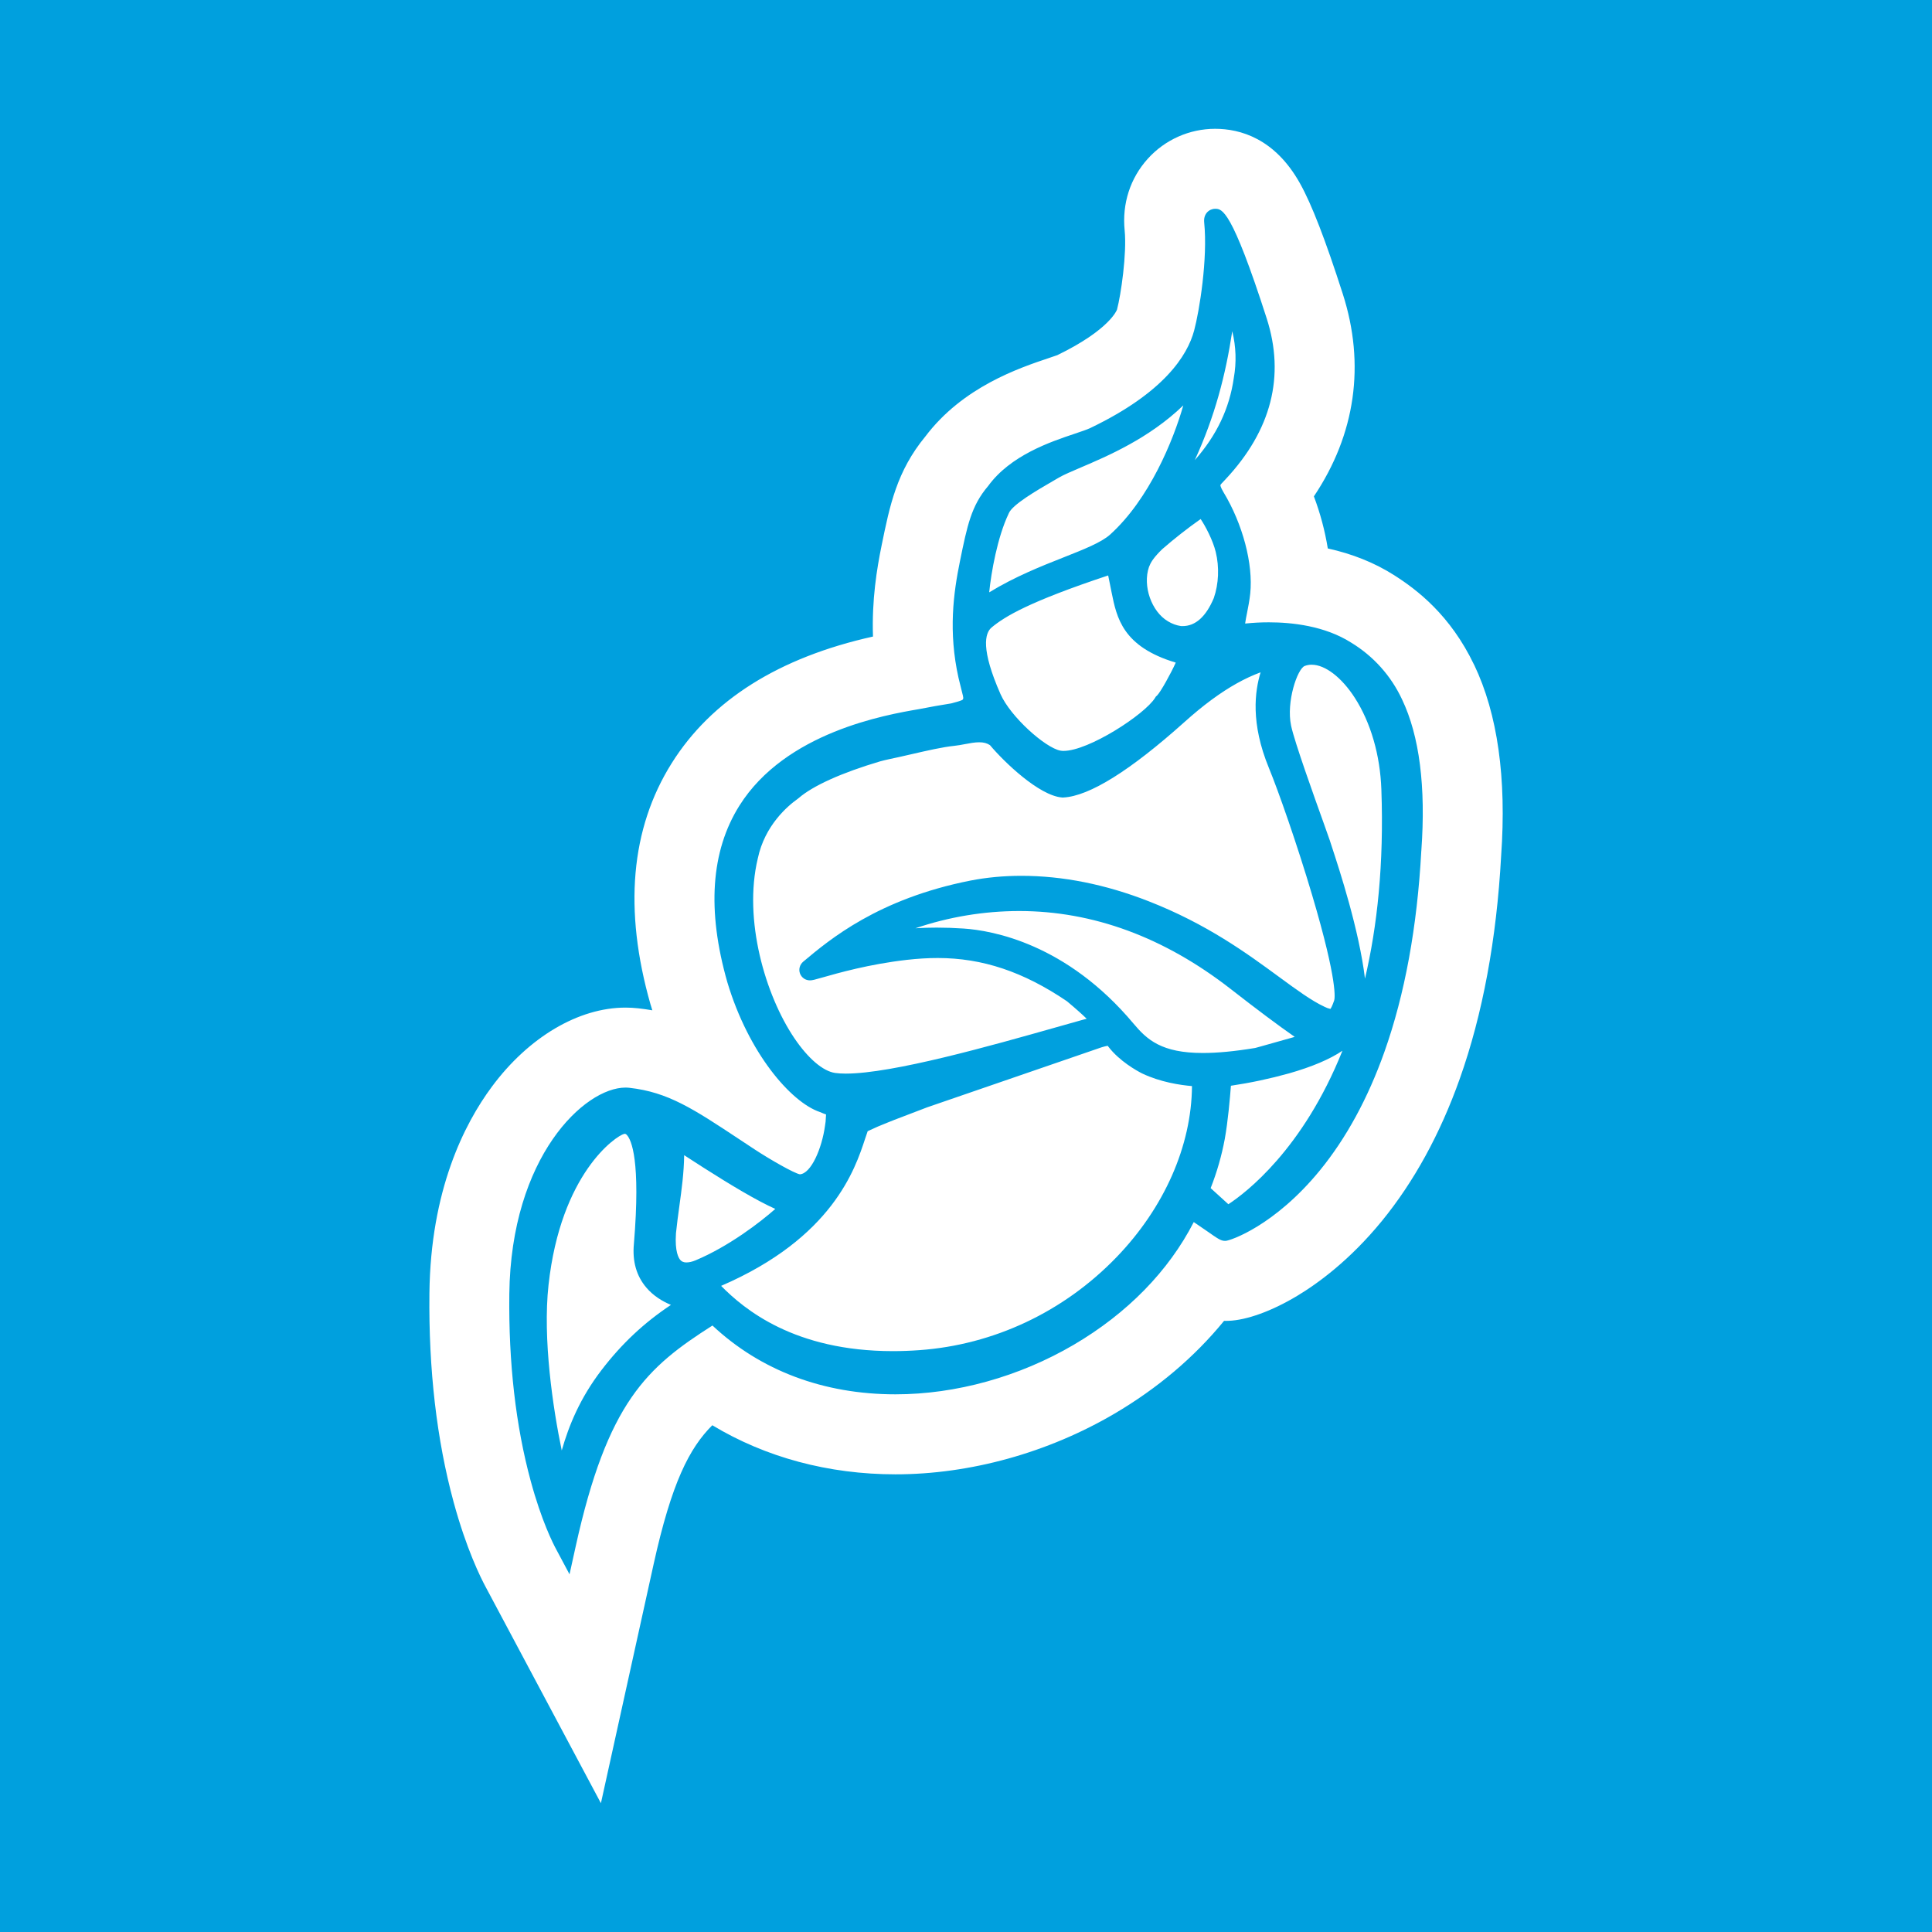
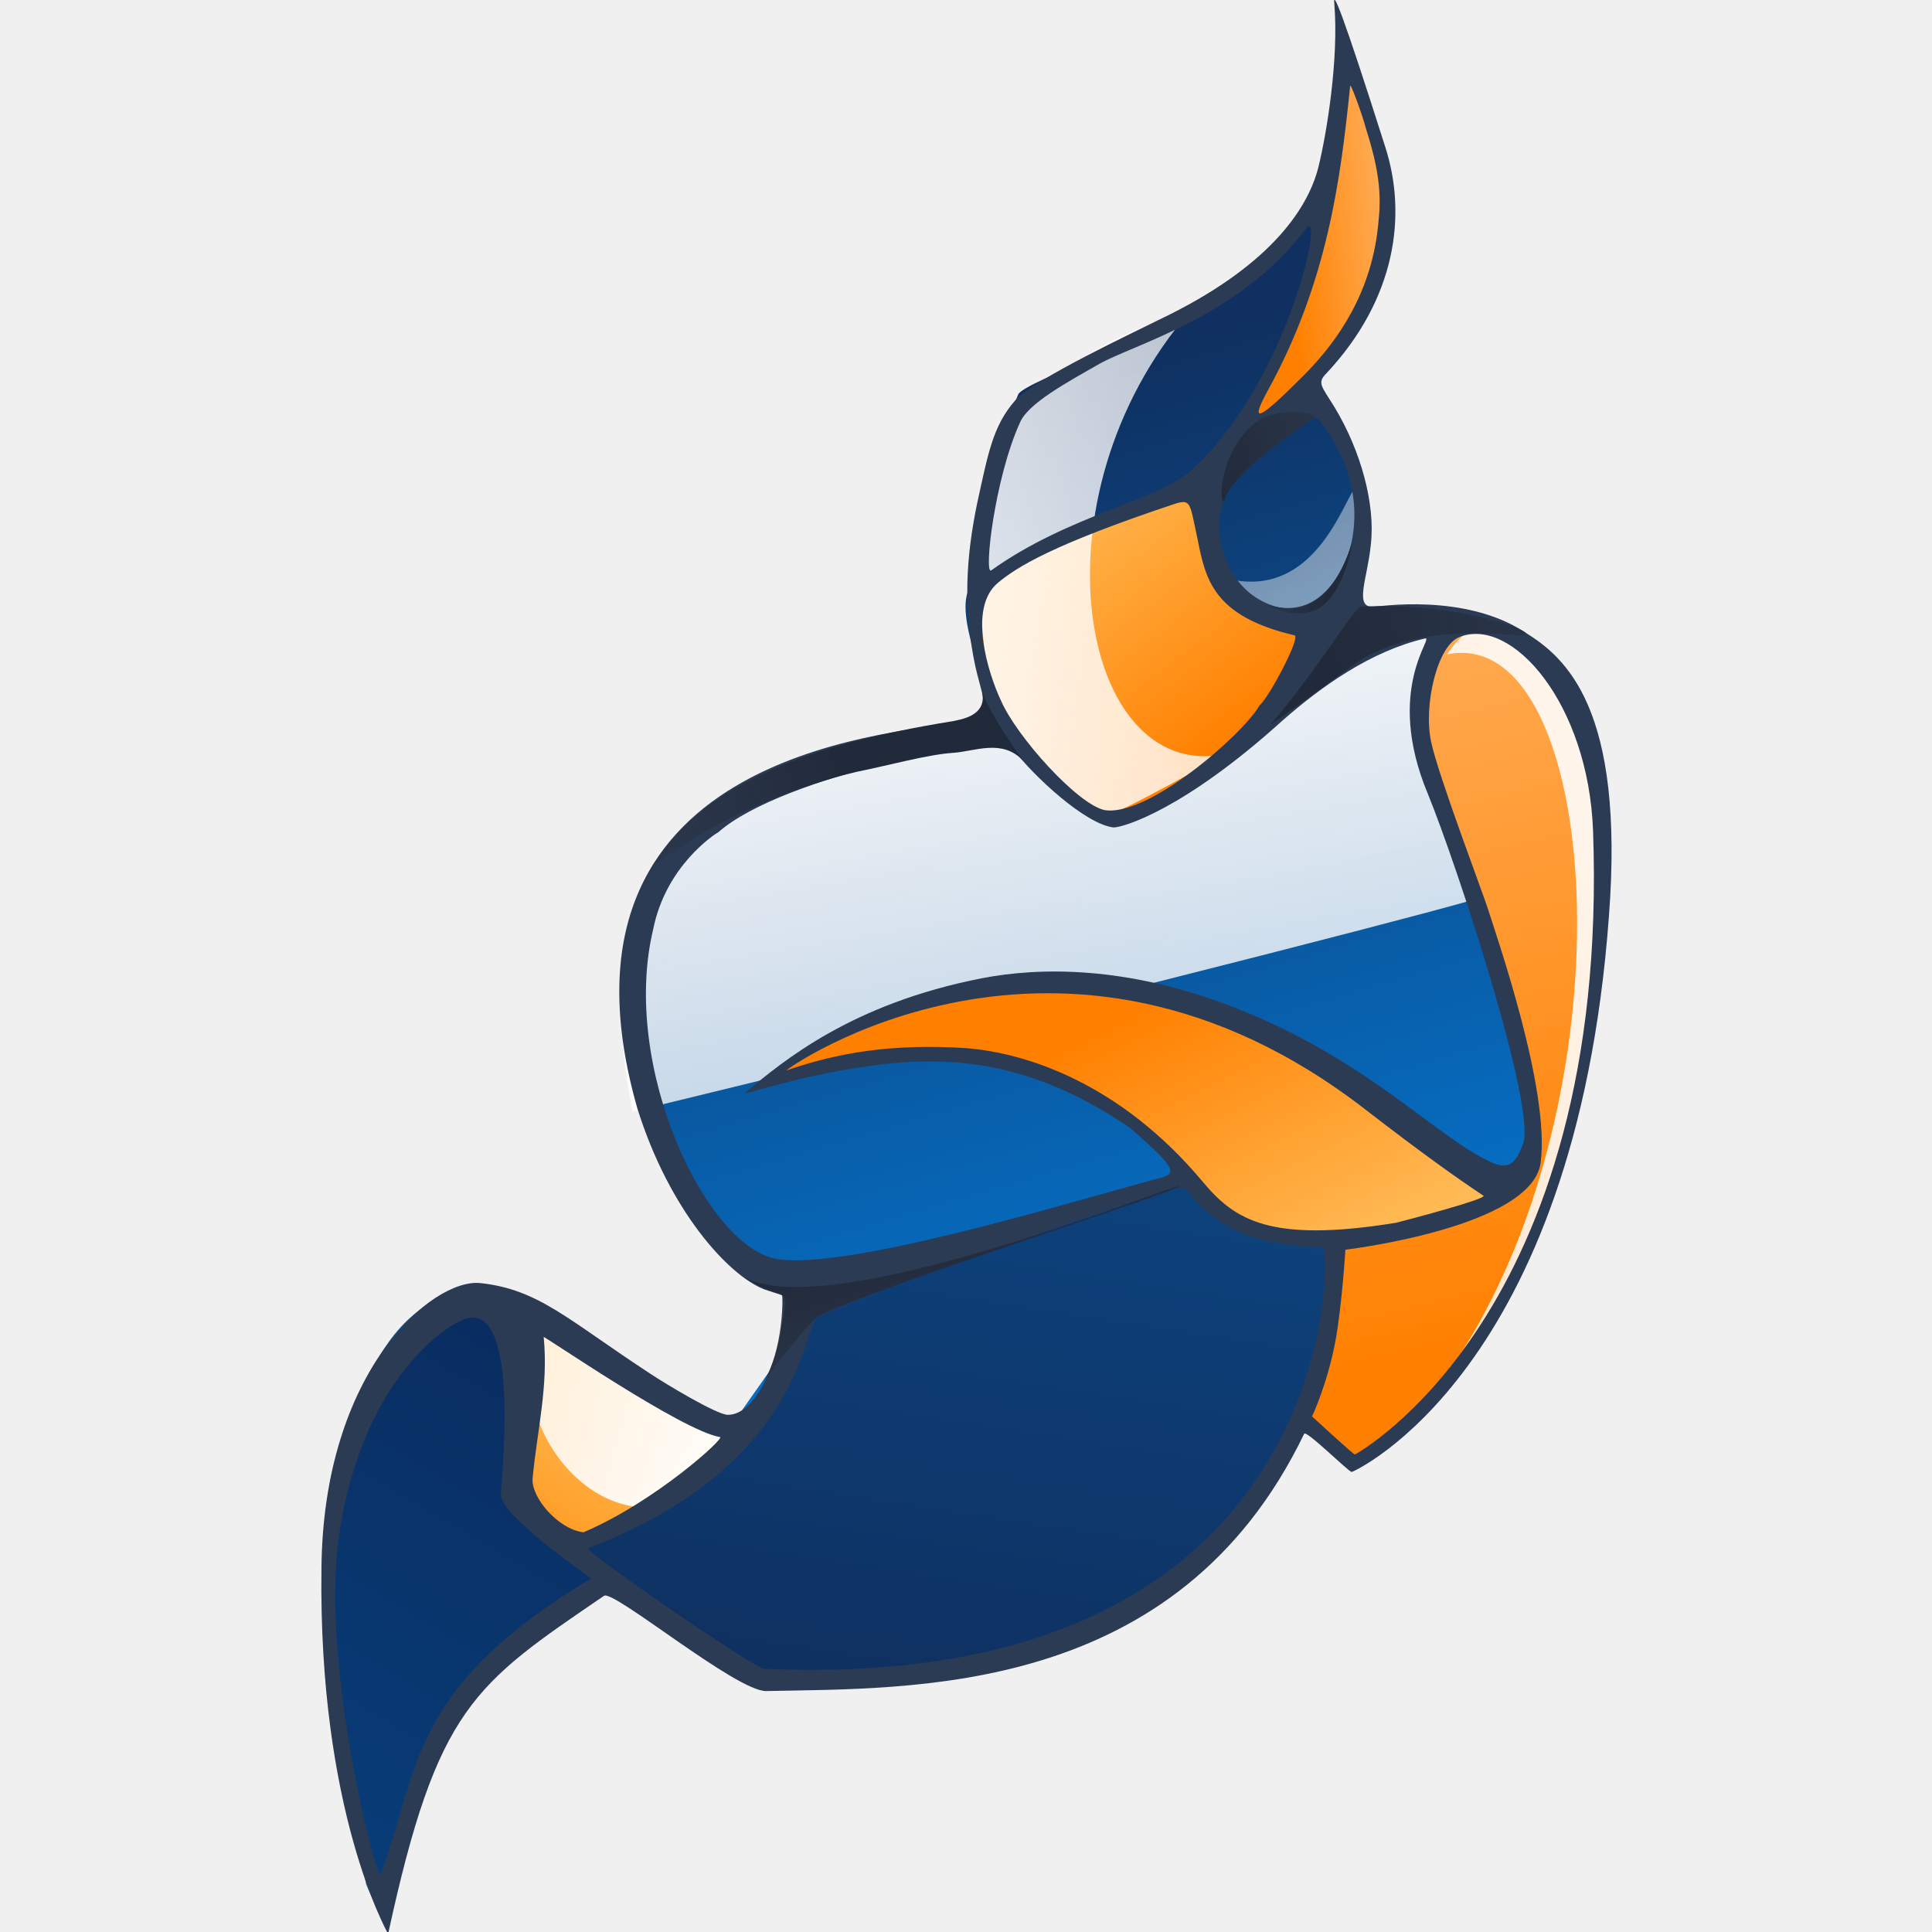
- <svg xmlns="http://www.w3.org/2000/svg" viewBox="0 0 90 90" fill-rule="evenodd">
-   <path fill="#00a0de" d="M0 0h90v90H0z" />
-   <path d="M29.104 52.818c.021 0 .048 0 .098.054.206.224.651 1.169.327 5.078-.076.805.118 1.487.577 2.028.331.391.754.644 1.149.809-1.269.845-2.292 1.809-3.23 3.031-1.007 1.314-1.527 2.591-1.857 3.75-.41-1.963-.891-5.191-.616-7.705.569-5.208 3.146-6.953 3.529-7.044l.023-.001zM51.6 48.716l.035.046c.522.68 1.341 1.126 1.534 1.225l.041.021c.852.405 1.773.54 2.317.586-.02 2.78-1.287 5.663-3.519 7.975-2.455 2.543-5.717 4.08-9.187 4.327a17.09 17.09 0 0 1-1.225.045c-4.597 0-6.931-1.953-8.004-3.04 5.194-2.242 6.247-5.45 6.707-6.851l.121-.355a13.91 13.91 0 0 1 .963-.416l.271-.108 1.539-.588 4.966-1.709 3.138-1.08h0l.052-.016a2.22 2.22 0 0 1 .252-.061zm-19.728 5.097l.302.196.612.394c1.229.783 2.465 1.527 3.33 1.913-.704.623-2.169 1.747-3.711 2.394-.155.065-.302.099-.426.099-.16 0-.234-.057-.28-.107-.083-.088-.269-.389-.21-1.253.043-.429.103-.857.159-1.27.105-.765.213-1.549.223-2.367zm30.664-4.867c-1.838 4.596-4.502 6.621-5.314 7.152l-.825-.751a12.48 12.48 0 0 0 .657-2.286c.15-.825.243-1.909.287-2.483a22.34 22.34 0 0 0 2.707-.576c1.072-.307 1.899-.657 2.488-1.055zm-3.812-17.627c-.266.87-.477 2.357.386 4.455.446 1.084 1.303 3.527 2.013 5.918 1.222 4.12 1.052 4.844 1.028 4.913-.088.259-.148.358-.175.394a1.07 1.07 0 0 1-.273-.098c-.607-.282-1.304-.794-2.111-1.386-1.5-1.1-3.364-2.469-6.093-3.535-2.003-.783-3.995-1.181-5.919-1.181-.827 0-1.624.075-2.369.221-4.298.848-6.563 2.746-7.779 3.766h0l-.01.008c-.166.139-.227.356-.156.553a.49.49 0 0 0 .466.322c.111 0 .219-.031.577-.133.705-.201 2.173-.622 3.935-.822.514-.058.986-.086 1.44-.086 2.081 0 3.994.64 6.02 2.015.463.388.747.646.918.815l-.175.046-1.229.346c-3.042.862-7.64 2.163-9.818 2.163-.191 0-.359-.011-.5-.031-.564-.083-1.253-.672-1.893-1.616-1.36-2.009-2.384-5.527-1.709-8.363h0l.003-.013c.323-1.54 1.395-2.445 1.841-2.763.034-.025.055-.041.062-.048.659-.574 2.007-1.182 3.796-1.712a7.63 7.63 0 0 1 .4-.097c.329-.068.689-.151 1.038-.231.724-.167 1.474-.34 2.009-.394a5.9 5.9 0 0 0 .501-.08c.226-.043.459-.087.667-.087s.364.042.502.134c.663.789 2.283 2.347 3.352 2.438h0l.033.003.033-.002c1.214-.064 3.113-1.249 5.649-3.522.431-.386.831-.716 1.224-1.007h0l.049-.036c.786-.578 1.534-.997 2.265-1.266zm-11.251 11.12c3.445 0 6.759 1.221 9.85 3.627 1.261.982 2.189 1.677 2.99 2.236l-1.581.445-.258.071c-.958.158-1.758.234-2.444.234-1.923 0-2.599-.62-3.228-1.37-3.122-3.727-6.574-4.337-7.914-4.427a18.88 18.88 0 0 0-1.252-.043 16.12 16.12 0 0 0-.993.03 15.09 15.09 0 0 1 4.83-.803zm13.632-11.474c.626 0 1.396.592 2.009 1.545.739 1.149 1.178 2.663 1.235 4.261.126 3.486-.195 6.399-.763 8.818-.273-2.267-1.189-5.068-1.547-6.157l-.093-.287a33.7 33.7 0 0 0-.279-.788c-.442-1.232-1.363-3.794-1.523-4.552-.235-1.115.296-2.648.631-2.78.102-.04.213-.061.328-.061zm-9.482-4.158a17.78 17.78 0 0 1 .083.408l.075.375c.241 1.192.515 2.534 2.99 3.277-.231.513-.706 1.37-.871 1.533h0l-.055.048-.038.062c-.483.775-3.093 2.47-4.262 2.47a.79.79 0 0 1-.15-.013c-.703-.135-2.32-1.573-2.789-2.636-.918-2.084-.731-2.837-.412-3.102.615-.511 1.743-1.198 5.43-2.423zm4.308-2.628c.221.327.568.982.702 1.531.173.707.14 1.489-.089 2.149-.364.867-.854 1.307-1.455 1.307-.026 0-.053-.001-.079-.002a1.61 1.61 0 0 1-.598-.219c-.773-.452-1.191-1.652-.888-2.534a.84.84 0 0 0 .036-.08c.05-.133.191-.372.582-.75a22.47 22.47 0 0 1 1.788-1.402zm-.809-5.292c-.463 1.624-1.577 4.357-3.406 6.013-.406.368-1.229.693-2.18 1.069-1.025.405-2.258.893-3.455 1.625.093-.936.384-2.569.9-3.655h0l.006-.013.005-.013c.166-.407 1.304-1.066 2.057-1.503l.282-.164c.221-.129.59-.286 1.018-.469 1.242-.53 3.178-1.354 4.771-2.89zm2.281-3.457a5.22 5.22 0 0 1 .071 2.183c-.2 1.41-.796 2.666-1.816 3.822.936-2.039 1.437-3.972 1.745-6.006zm11.268 15.542c-1.112-2.326-2.662-3.501-3.733-4.182-.9-.572-1.935-.988-3.084-1.241a12.57 12.57 0 0 0-.648-2.426c1.938-2.891 2.404-6.142 1.345-9.435-.814-2.532-1.445-4.164-1.989-5.139C59.389 6.442 57.762 6 56.605 6a4.23 4.23 0 0 0-3.136 1.394c-.82.907-1.203 2.094-1.078 3.342.107 1.064-.172 2.997-.357 3.688-.003.009-.332.932-2.78 2.12l-.377.129c-1.408.472-4.025 1.35-5.769 3.658-1.332 1.615-1.659 3.216-2.037 5.068-.226 1.104-.462 2.547-.404 4.254-4.376.973-7.529 2.955-9.377 5.9-1.914 3.049-2.245 6.828-.986 11.238l.011.033.073.24a10.99 10.99 0 0 0-.655-.093 5.24 5.24 0 0 0-.596-.033c-2.185 0-4.51 1.375-6.219 3.678-1.299 1.749-2.859 4.838-2.914 9.624-.041 3.554.338 6.831 1.129 9.739.59 2.167 1.248 3.498 1.5 3.964L27.993 84l2.456-11.138c.838-3.794 1.665-5.404 2.733-6.469 2.484 1.499 5.419 2.287 8.534 2.287 3.472 0 7.093-1.003 10.194-2.822 2.014-1.184 3.731-2.637 5.11-4.326h.056l.147-.003c.852-.029 2.018-.451 3.197-1.158.982-.588 2.463-1.671 3.949-3.487 1.498-1.833 2.72-4.062 3.631-6.627 1.067-3.003 1.717-6.499 1.929-10.39.257-3.619-.164-6.611-1.256-8.895h0zm-2.461 8.661c-.191 3.546-.77 6.7-1.721 9.374-.768 2.161-1.779 4.016-3.005 5.516-2.111 2.581-4.173 3.273-4.392 3.282h-.017c-.2 0-.317-.082-.877-.474l-.588-.402c-1.171 2.28-3.095 4.25-5.586 5.713-2.538 1.49-5.489 2.311-8.309 2.311-3.348 0-6.288-1.106-8.526-3.205-3.053 1.944-4.889 3.565-6.376 10.311l-.282 1.279-.616-1.155c-.155-.284-.688-1.337-1.19-3.184-.7-2.575-1.036-5.508-.999-8.717.075-6.404 3.508-9.618 5.41-9.618a1.57 1.57 0 0 1 .184.01c1.803.202 2.981.982 5.119 2.397l.699.462c.766.503 1.849 1.118 2.122 1.171.519-.03 1.027-1.193 1.174-2.273l.026-.183a6.18 6.18 0 0 0 .021-.332 3.84 3.84 0 0 1-.28-.111l-.021-.007c-1.345-.464-3.31-2.74-4.299-6.046-.955-3.341-.766-6.104.561-8.218 2.152-3.429 6.823-4.235 8.369-4.5a38.79 38.79 0 0 1 1.502-.267c.24-.06.404-.111.51-.157.046-.032.066-.066.035-.19l.042-.012-.041.009c-.019-.084-.045-.183-.074-.297l-.135-.549c-.478-2.148-.234-3.948.068-5.426.34-1.664.528-2.585 1.313-3.504 1.04-1.433 2.91-2.06 4.028-2.435.312-.105.582-.195.738-.27 3.427-1.645 4.518-3.375 4.83-4.536.247-.921.639-3.344.469-5.036-.019-.192.026-.35.134-.47a.51.51 0 0 1 .375-.167c.321 0 .761 0 2.402 5.103.866 2.691.22 5.213-1.917 7.498l-.082.087c-.058.06-.146.151-.158.184 0 0-.004.082.139.319.903 1.493 1.394 3.35 1.252 4.73-.034.321-.095.631-.149.903a8.04 8.04 0 0 0-.089.494h.027a10.34 10.34 0 0 1 1.077-.055c1.072 0 2.607.164 3.835.946a6.1 6.1 0 0 1 2.37 2.644c.813 1.699 1.114 4.072.899 7.053h0z" fill="#fff" fill-rule="nonzero" />
+ <svg xmlns="http://www.w3.org/2000/svg" version="1.1" id="svg5488" x="0px" y="0px" viewBox="0 0 512 512" style="enable-background:new 0 0 512 512;" xml:space="preserve">
+   <style type="text/css">
+ 	.st0{fill:url(#path4204_00000029040181085732770580000017027865188377034127_);}
+ 	.st1{fill-rule:evenodd;clip-rule:evenodd;fill:url(#path4206_00000136405316257392676640000012360291174180185778_);}
+ 	.st2{fill-rule:evenodd;clip-rule:evenodd;fill:url(#path4208_00000003099815468536568430000006870476253286929825_);}
+ 	.st3{fill-rule:evenodd;clip-rule:evenodd;fill:url(#path4210_00000034793645608585938030000017749146304879199643_);}
+ 	.st4{fill-rule:evenodd;clip-rule:evenodd;fill:url(#path4212_00000065759034132767798290000014309724335781398664_);}
+ 	.st5{fill-rule:evenodd;clip-rule:evenodd;fill:url(#path4214_00000155829660155664577740000010783858417133650336_);}
+ 	.st6{fill-rule:evenodd;clip-rule:evenodd;fill:url(#path4216_00000039126239809843686980000006749704758691642519_);}
+ 	.st7{fill-rule:evenodd;clip-rule:evenodd;fill:url(#path4218_00000052065063410164974900000004699480855673280942_);}
+ 	.st8{fill-rule:evenodd;clip-rule:evenodd;fill:url(#path4220_00000127035618749250769990000015668800480381681314_);}
+ 	.st9{fill-rule:evenodd;clip-rule:evenodd;fill:url(#path4222_00000159432042937050188750000001829259959915391398_);}
+ 	
+ 		.st10{opacity:0.552;fill-rule:evenodd;clip-rule:evenodd;fill:url(#path4224_00000142161064560758492800000008626092658508205226_);enable-background:new    ;}
+ 	.st11{fill-rule:evenodd;clip-rule:evenodd;fill:url(#path4226_00000181804492337849841420000016806329285073879184_);}
+ 	.st12{fill-rule:evenodd;clip-rule:evenodd;fill:url(#path4228_00000123413546223702508740000009336584739453311368_);}
+ 	.st13{fill:#2C3B54;}
+ 	.st14{fill-rule:evenodd;clip-rule:evenodd;fill:url(#path4232_00000127736933511920305510000006680996182612392362_);}
+ 	.st15{fill-rule:evenodd;clip-rule:evenodd;fill:url(#path4234_00000160192310551531414140000004343412044171594893_);}
+ 	.st16{fill-rule:evenodd;clip-rule:evenodd;fill:url(#path4236_00000106858965654345509520000008757367459207794075_);}
+ 	.st17{fill-rule:evenodd;clip-rule:evenodd;fill:url(#path4238_00000111909051661162633780000018304431993537321364_);}
+ 	.st18{fill-rule:evenodd;clip-rule:evenodd;fill:url(#path4240_00000139985273317442897060000006968484173261539741_);}
+ </style>
+   <defs>
+ 	
+ 		</defs>
+   <g id="layer1">
+     <g id="g4202" transform="matrix(4.207067,0,0,4.207067,-152.932,-3059.705)">
+       <linearGradient id="path4204_00000005240588783088465230000000316153056142684306_" gradientUnits="userSpaceOnUse" x1="117.555" y1="770.665" x2="133.08" y2="717.546" gradientTransform="matrix(4.2071 0 0 -4.2071 -412.0116 3999.064)">
+         <stop offset="0" style="stop-color:#0F3060" />
+         <stop offset="0.271" style="stop-color:#0575CE" />
+         <stop offset="0.733" style="stop-color:#0575CE" />
+         <stop offset="1" style="stop-color:#0F3060" />
+       </linearGradient>
+       <path id="path4204" style="fill:url(#path4204_00000005240588783088465230000000316153056142684306_);" d="    M60,847.3c-0.3-0.7-0.6-1.3-0.6-1.4c0-0.1-1.1-5.8-1.2-7.2c-0.5-6.4-1.4-7-1.2-12.7c0.1-3.5-0.3-4.6,0.7-7.5    c2.1-5.8,3.6-8.1,6.4-9.5c2.2-1.1,4.3-1,6.2,0.5c0.5,0.4,2.2,1.5,3.8,2.6c1.6,1.1,3.5,2.3,4.2,2.8c0.7,0.5,1.9,1.2,2.7,1.6    c1.3,0.7,1.4,0.7,1.6,0.3c0.6-0.8,2-2.9,2.8-3.9c3.8-5.1,0.2-4.5-0.7-4.8c-1.4-0.4-2-1-3.3-2.6c-3.1-3.6-4.5-7.6-4.8-12.6    c-0.3-5.8,0.3-10.4,2.9-13.1c1.1-1.1,3.4-2.8,5.5-3.9c1.8-1,12.7-3,13.7-2.6c0.5,0.2-1.9-6.1-0.5-14.2c0.3-1.6,2.1-6.6,2.3-7    c0.5-0.8,8.4-3.6,10.7-4.9c2.5-1.5,8-5,8.4-7.7c0.9-5.8,1.1-8.3,1.4-8.5c0.6-0.3,4.3,7.4,1.8,14.6c-0.5,1.4-2.9,4.8-3.9,6.2    c-0.8,1,0.9,1.5,1.9,2.9c0.9,1.3,1.4,4.5,1.6,6.2c0.1,1.7-0.4,5.2-0.9,5.9c-0.2,0.3-0.3,0.6-0.2,0.6c0.1,0.1,0.7,0,1.4-0.2    c0.7-0.2,2.2-0.4,3.4-0.5c2.1-0.3,2.1-0.3,3.5,0.2c2.1,0.6,12.3,3.1,5.8,31.5c-2.1,9.4-12.2,21.8-13.4,20.9l-3.1-2.4l-3.6,5.3    c-1.8,1.9-3.8,3.7-5,4.6c-1.8,1.4-5.5,3.5-6,3.5c-0.1,0-0.9,0.3-1.6,0.7c-2.2,1-5.5,1.9-8.9,2.1c-13.4,0.9-8.3-0.8-19.4-6.1    c-0.9-0.4-2.9,1.7-5.3,3.9c-2.6,2.4-4,4.2-5,6.6c-0.3,0.8-0.9,2.1-1.2,2.8c-0.9,2-1.6,4.7-1.7,6.4c-0.1,0.8-0.2,1.6-0.3,1.6    C60.7,848.5,60.3,847.9,60,847.3L60,847.3z M74.8,823.3c1.7-0.4,1.9-0.5,3.8-1.9c1.3-1,2.1-2.8,2.5-2.9c2.3-1-1.7-1.9-3.2-3    c-1.5-1-3.5-1.8-4.8-2.8c-1.3-1-2.5-1.8-2.6-1.8s-0.1,0.7-0.1,1.5c0,2.3-0.3,4.6-0.7,5.6c-0.2,0.5-0.4,1.4-0.5,2.1    c-0.1,1.5,0.2,2.3,1.5,3.1C71.6,824,72.1,824,74.8,823.3L74.8,823.3z M137.1,779.8c-0.6-3.8-0.1-8.9-3-10.8    c-6.8-4.3-7.5,0-7.9,0.9c-0.7,1.6-1.1,2.8-0.6,4.6c1.6,5.3,3.6,10,4.6,13.7c1.1,4.3,2.3,7,2.5,10.4c0.1,2.4,0.1,2.7-0.3,3.2    c-0.5,0.8-8.1,2.7-11.9,3.8c-1.3,0.4-0.1,3.2-0.3,4.1s-2.2,6.1-1.5,7.1C125.1,827.2,139.5,796,137.1,779.8z M123.1,805    c1-0.2,2-0.5,2.1-0.7c0.1-0.1,0.5-0.2,0.8-0.2c0.5,0,2.7-0.6,2.9-0.9c0-0.1,2-1.1,1.6-1.3c-0.4-0.3-7.9-5.8-9-6.3    c-12.4-6.5-18.9-6.9-23-6.1c-7,1.4-13,5-13.8,5.8c-0.2,0.3,11-3.5,18.9,0.5c1.5,0.7,4.5,2,6.8,4.4c2.1,2.2,4,4.6,5.5,5    C117.5,805.6,120.8,805.5,123.1,805L123.1,805z M108.1,778.3c3.9-0.7,10-8.8,9.5-9.6c-0.1-0.1,1.2-2.2,1-2.2    c-7.3-1.5-7.2-8.8-7.3-8.8c-0.1-0.1-10.8,5.1-13.3,6.1c-2.1,0.9,0.3,6.3,1.6,9.7c0.6,1.5,3.7,3.5,4.9,4.3    C106,778.8,107.8,778.4,108.1,778.3L108.1,778.3z M116.6,753.5c2.1-1.7,7.8-10,7.2-13.4c-2.4-13.8-3.5-5.3-3.6-4    c-0.1,0.5-0.2,1.6-0.4,2.5c-0.2,0.9-0.4,2.1-0.5,2.8c-0.1,0.7-0.3,1.8-0.6,2.6c-0.2,0.8-0.6,2-0.7,2.8c-0.2,0.8-0.9,2.7-1.5,4.3    c-0.6,1.6-1.1,2.9-1.1,3C115.3,754.4,115.7,754.2,116.6,753.5L116.6,753.5z" />
+       <linearGradient id="path4206_00000032630345226288355500000008759990505865350814_" gradientUnits="userSpaceOnUse" x1="114.916" y1="757.148" x2="96.504" y2="726.01" gradientTransform="matrix(4.2071 0 0 -4.2071 -412.0116 3999.064)">
+         <stop offset="0" style="stop-color:#092D61" />
+         <stop offset="1" style="stop-color:#0575CE" />
+       </linearGradient>
+       <path id="path4206" style="fill-rule:evenodd;clip-rule:evenodd;fill:url(#path4206_00000032630345226288355500000008759990505865350814_);" d="    M60.6,846.8c3.3-13.7,6.3-15.2,14.2-20.3c-1.7-1-6-4.2-6-6c0-5.1,0.9-13.9-4.7-10.2C53.4,817.2,57.3,839.4,60.6,846.8z" />
+       <linearGradient id="path4208_00000146479256406036138590000010675434786306619575_" gradientUnits="userSpaceOnUse" x1="120.109" y1="752.06" x2="130.805" y2="821.663" gradientTransform="matrix(4.2071 0 0 -4.2071 -412.0116 3999.064)">
+         <stop offset="0" style="stop-color:#0F3060" />
+         <stop offset="0.457" style="stop-color:#0575CE" />
+         <stop offset="0.738" style="stop-color:#0575CE" />
+         <stop offset="1" style="stop-color:#0F3060" />
+       </linearGradient>
+       <path id="path4208" style="fill-rule:evenodd;clip-rule:evenodd;fill:url(#path4208_00000146479256406036138590000010675434786306619575_);" d="    M72.2,824.7c4.7,3.5,8.8,6.7,11.7,8.3c28.6,1.4,35.8-14.4,36.3-27.3c-2.5,0.1-6.9-0.5-9.2-4c-5.8,1.9-23.5,7.3-23.8,8.5    C85.6,816.5,80.8,821.5,72.2,824.7L72.2,824.7z" />
+       <linearGradient id="path4210_00000145764825694594539140000000576237249998991027_" gradientUnits="userSpaceOnUse" x1="129.82" y1="763.739" x2="87.846" y2="942.496" gradientTransform="matrix(1.0338 0 0 -1.0338 -2.8256 1601.749)">
+         <stop offset="0" style="stop-color:#FF8000" />
+         <stop offset="0.663" style="stop-color:#FFF4E1" />
+         <stop offset="0.75" style="stop-color:#FFF4E1" />
+         <stop offset="1" style="stop-color:#FF8400" />
+       </linearGradient>
+       <path id="path4210" style="fill-rule:evenodd;clip-rule:evenodd;fill:url(#path4210_00000145764825694594539140000000576237249998991027_);" d="    M121.9,819.5c17.3-12.9,15.1-38.6,15.3-39.9c0.7-3.4-3.5-14.7-8.5-12.6c-8.3,3.5,5.9,23.1,4,33.9c-0.4,2.2-7.3,3.9-12,4.6    c-0.5,0.1-0.1,7.3-2.4,10.7C118,816.6,121.6,819.7,121.9,819.5L121.9,819.5z" />
+       <linearGradient id="path4212_00000129904054637273863950000007348768195544279178_" gradientUnits="userSpaceOnUse" x1="134.739" y1="763.724" x2="98.106" y2="755.711" gradientTransform="matrix(4.2071 0 0 -4.2071 -412.0116 3999.064)">
+         <stop offset="0" style="stop-color:#FFFFFF" />
+         <stop offset="1" style="stop-color:#FFFFFF;stop-opacity:0" />
+       </linearGradient>
+       <path id="path4212" style="fill-rule:evenodd;clip-rule:evenodd;fill:url(#path4212_00000129904054637273863950000007348768195544279178_);" d="    M124.3,817.7c22.1-21.7,10.9-60.5,3.2-49.2C138.1,766.3,139.8,801.9,124.3,817.7z" />
+       <linearGradient id="path4214_00000085231012390010395300000006232017246911783090_" gradientUnits="userSpaceOnUse" x1="77.469" y1="763.197" x2="51.102" y2="720.444" gradientTransform="matrix(1.0338 0 0 -1.0338 -2.8256 1601.749)">
+         <stop offset="0" style="stop-color:#FFC768" />
+         <stop offset="0.378" style="stop-color:#FF8400" />
+         <stop offset="0.774" style="stop-color:#FF8400" />
+         <stop offset="1" style="stop-color:#FFC768" />
+       </linearGradient>
+       <path id="path4214" style="fill-rule:evenodd;clip-rule:evenodd;fill:url(#path4214_00000085231012390010395300000006232017246911783090_);" d="    M82.3,818c0.4-0.6-7.2-3.2-11.8-7.3c-0.5-0.5-0.6,6.7-1.1,9.7c-0.3,1.9,2.9,3.7,3.6,4C73.5,824.6,80.6,820.3,82.3,818z" />
+       <linearGradient id="path4216_00000022544749284014671650000002805230859579809675_" gradientUnits="userSpaceOnUse" x1="121.099" y1="768.946" x2="126.251" y2="739.144" gradientTransform="matrix(4.3476 0 0 -4.2653 -428.1278 4043.725)">
+         <stop offset="0" style="stop-color:#FFFFFF" />
+         <stop offset="1" style="stop-color:#FFFFFF;stop-opacity:0" />
+       </linearGradient>
+       <path id="path4216" style="fill-rule:evenodd;clip-rule:evenodd;fill:url(#path4216_00000022544749284014671650000002805230859579809675_);" d="    M76.2,797.3c-2.7-13.5,2.2-21.4,21.5-24.2c0.1,0.3,21.5-6.9,29.1-7c-2,3.2,0,11.3,2.5,17.8C129.3,784,111.2,788.8,76.2,797.3    L76.2,797.3z" />
+       <linearGradient id="path4218_00000002376685537818268450000007442817662713081260_" gradientUnits="userSpaceOnUse" x1="103.839" y1="782.687" x2="134.14" y2="721.934" gradientTransform="matrix(1.0338 0 0 -1.0338 -2.8256 1601.749)">
+         <stop offset="0" style="stop-color:#FF8000" />
+         <stop offset="0.341" style="stop-color:#FFC768" />
+         <stop offset="0.712" style="stop-color:#FFC768" />
+         <stop offset="1" style="stop-color:#FF8400" />
+       </linearGradient>
+       <path id="path4218" style="fill-rule:evenodd;clip-rule:evenodd;fill:url(#path4218_00000002376685537818268450000007442817662713081260_);" d="    M85.6,795.1c2.3-0.8,8.9-2.8,16.7-0.1c5.4,1.9,8.4,6.6,10.8,8.4c5.5,4.3,15.5-0.5,17.4-0.4c0.7,0-13.5-12.8-24.3-13.5    C91.7,788.7,82.6,796.2,85.6,795.1L85.6,795.1z" />
+       <linearGradient id="path4220_00000034800300194996415050000010439377369097369012_" gradientUnits="userSpaceOnUse" x1="116.233" y1="831.166" x2="149.193" y2="835.113" gradientTransform="matrix(1.0338 0 0 -1.0338 -2.8256 1601.749)">
+         <stop offset="0" style="stop-color:#FF8000" />
+         <stop offset="0.5" style="stop-color:#FFF4E1" />
+         <stop offset="0.75" style="stop-color:#FFF4E1" />
+         <stop offset="1" style="stop-color:#FF8400" />
+       </linearGradient>
+       <path id="path4220" style="fill-rule:evenodd;clip-rule:evenodd;fill:url(#path4220_00000034800300194996415050000010439377369097369012_);" d="    M120.9,731.4c-0.1,4.4-1.5,14.8-5.9,22c-2,3.3,7.6-4.3,8.6-10.8C124.2,738.9,121,727.9,120.9,731.4L120.9,731.4z" />
+       <linearGradient id="path4222_00000099655703142312256790000012693939640220736420_" gradientUnits="userSpaceOnUse" x1="111.708" y1="799.859" x2="72.093" y2="852.301" gradientTransform="matrix(1.0338 0 0 -1.0338 -2.8256 1601.749)">
+         <stop offset="0" style="stop-color:#FF8000" />
+         <stop offset="0.341" style="stop-color:#FFC768" />
+         <stop offset="0.712" style="stop-color:#FFC768" />
+         <stop offset="1" style="stop-color:#FF8400" />
+       </linearGradient>
+       <path id="path4222" style="fill-rule:evenodd;clip-rule:evenodd;fill:url(#path4222_00000099655703142312256790000012693939640220736420_);" d="    M106.5,779.1c4.8-2.5,9.2-5.7,12-11.7c0.5-1-2.3,0-4.4-3c-2.1-3-1.6-6-3.4-5.8c-5.6,0.8-13.1,6.1-13.1,6.1s0.4,5.8,2,8.2    C102.6,777.7,106.5,779.1,106.5,779.1z" />
+       <linearGradient id="path4224_00000010288793629318144410000014047423910959718062_" gradientUnits="userSpaceOnUse" x1="127.703" y1="767.099" x2="119.682" y2="778.547" gradientTransform="matrix(4.2071 0 0 -4.2071 -412.0116 3999.064)">
+         <stop offset="0" style="stop-color:#FFFFFF" />
+         <stop offset="1" style="stop-color:#FFFFFF;stop-opacity:0" />
+       </linearGradient>
+       <path id="path4224" style="opacity:0.552;fill-rule:evenodd;clip-rule:evenodd;fill:url(#path4224_00000010288793629318144410000014047423910959718062_);enable-background:new    ;" d="    M114,763.8c1.4,5.1,9.3,4.2,7.7-5.8C120.9,759.1,119.1,764.8,114,763.8z" />
+       <linearGradient id="path4226_00000180367713521451225590000008288429771468320935_" gradientUnits="userSpaceOnUse" x1="117.521" y1="767.293" x2="144.584" y2="775.845" gradientTransform="matrix(4.2071 0 0 -4.2071 -412.0116 3999.064)">
+         <stop offset="0" style="stop-color:#FFFFFF" />
+         <stop offset="1" style="stop-color:#FFFFFF;stop-opacity:0" />
+       </linearGradient>
+       <path id="path4226" style="fill-rule:evenodd;clip-rule:evenodd;fill:url(#path4226_00000180367713521451225590000008288429771468320935_);" d="    M105.8,778.7c-2.7-1.8-4.9-4.1-6.4-6.4s-2.1-14.5,0.4-17.5c1.4-3.3,6.2-6.5,11.5-7.9c-10.2,11.8-6.9,29.6,2.1,27.9    C113.8,774.6,106.7,778.7,105.8,778.7L105.8,778.7z" />
+       <linearGradient id="path4228_00000063594676177509443030000013904176872117429906_" gradientUnits="userSpaceOnUse" x1="117.525" y1="755.118" x2="103.851" y2="764.785" gradientTransform="matrix(4.2071 0 0 -4.2071 -412.0116 3999.064)">
+         <stop offset="0" style="stop-color:#FFFFFF" />
+         <stop offset="1" style="stop-color:#FFFFFF;stop-opacity:0" />
+       </linearGradient>
+       <path id="path4228" style="fill-rule:evenodd;clip-rule:evenodd;fill:url(#path4228_00000063594676177509443030000013904176872117429906_);" d="    M70.3,810.3c2,1.5,10.5,8.1,12.4,7C78.4,828.1,66.9,819,70.3,810.3z" />
+       <path id="path4230" class="st13" d="    M105.6,750.2c-2.1,1.2-4.5,2.5-5,3.7c-1.6,3.5-2.3,9.7-1.8,9.3c4.9-3.5,10.5-4.4,12.6-6.3c6.1-5.5,8.5-16.9,7.2-15.2    C114.5,747.2,107.7,749,105.6,750.2z M73.6,826.7c0,0-5.8-4-5.7-5.3c0.9-10.6-1-11.3-2-11.1c-1.1,0.1-7.1,3.9-8.3,14.6    c-0.8,7.7,2.2,19.8,2.7,20.5C62.8,838.9,61.9,833.7,73.6,826.7L73.6,826.7z M136.7,779.6c-0.3-8-5.1-13.5-8.4-12.2    c-1.4,0.5-2.3,4.3-1.8,6.6c0.4,2,3.4,9.9,3.6,10.6c0.5,1.6,3.9,11.3,3.3,15.9c-0.5,4.1-12.3,5.5-12.3,5.5s-0.2,3.3-0.6,5.6    c-0.5,2.8-1.5,4.9-1.5,4.9s2.6,2.4,2.7,2.4C121.7,818.9,137.8,810.2,136.7,779.6L136.7,779.6z M124.3,804.3    c0.8-0.2,5.7-1.5,5.5-1.7c-1.8-1.2-3.9-2.7-7.4-5.4c-19.3-15-36.8-2.4-36.5-2.5c3.2-1.1,6.6-1.7,11.3-1.4    c3.8,0.3,9.7,2.2,14.9,8.4C114.1,804.1,116.3,805.6,124.3,804.3L124.3,804.3z M115.7,771.7c0.6-0.5,2.6-4.3,2.2-4.4    c-5.1-1.2-5.6-3.5-6.1-6c-0.5-2.3-0.4-2.6-1.4-2.3c-7.8,2.6-10,4-11.2,5c-1.9,1.6-0.6,5.7,0.2,7.4c1,2.3,4.8,6.5,6.5,6.9    C108.6,778.8,114.6,773.6,115.7,771.7L115.7,771.7z M121.4,757.6c-0.4-1.7-1.8-4-2.2-4c-0.3,0-4,2.8-4.9,3.8    c-2.1,2.2-1.1,6.2,1.3,7.6C119.6,767.4,122.6,762.2,121.4,757.6L121.4,757.6z M118.4,751c1.7-1.7,4.1-4.6,4.7-9    c0.2-1.7,0.4-3.2-0.7-6.6c-0.2-0.8-1-3-1-2.7c-0.6,5.8-1.4,12.3-5.2,19.2C115,754.1,115.7,753.7,118.4,751L118.4,751z M77.5,785.8    c-2.1,8.7,3.4,20.2,7.9,20.8c4.3,0.6,16.7-3.1,23.2-4.9c1.7-0.5,2.6-0.2-1.1-3.4c-5.9-4-10.7-4.5-15.4-4c-5.2,0.6-9.2,2.1-8.8,1.8    c2.4-2,6.7-5.6,14.9-7.2c3.6-0.7,9.1-0.8,15.8,1.8c8.3,3.2,12.6,8,16.1,9.7c1.2,0.6,1.7,0.3,2.2-1.1c0.8-2.4-4.2-17.6-6-22    c-2.8-6.7,0.5-10-0.2-9.8c-3.4,0.8-6.5,3-9,5.2c-6.2,5.6-10,6.7-10.6,6.7c-1.8-0.2-5.1-3.3-6.3-4.9c-0.8-1-14.5,1.6-18.6,5.2    C81.4,779.8,78.3,781.8,77.5,785.8L77.5,785.8z M73.1,823.8c4.5-1.9,9-6,8.6-6c-2.4-0.4-11.1-6.4-11.1-6.3    c0.3,3.1-0.4,5.8-0.7,8.9C69.8,821.6,71.5,823.6,73.1,823.8L73.1,823.8z M87.7,810.4c-0.9,1.9-1.8,9.6-14.3,14.4    c-0.4,0.1,10.5,7.6,11.1,7.6c36,1.6,35.7-25.8,35.2-26.5c-0.1-0.1-3.1,0-5.5-1.1c-0.2-0.1-1.8-0.9-2.8-2.2    c-0.3-0.4-0.4-0.7-1.6-0.3C104.2,804,87.5,810,87.7,810.4L87.7,810.4z M76.5,797.1c-6.4-22.4,16.1-23.5,19.7-24.3    c2.8-0.7,2.2-0.9,1.6-3.5c-0.8-3.7-0.6-6.9,0.1-10.3c0.7-3.2,1-4.9,2.4-6.5c1.1-1.3,7.5-4.3,9.1-5.1c6.7-3.2,9.3-6.8,10-9.6    c0.5-2,1.3-6.8,1-10.3c-0.1-0.9,0.5,0.5,3.2,9c1.4,4.3,0.7,9.6-3.7,14.3c-0.6,0.6-0.3,0.8,0.5,2.1c1.7,2.8,2.6,6.2,2.3,8.7    c-0.2,2.1-1.1,4,0.2,3.9c0.2,0,5.7-0.9,9.5,1.6c2.6,1.6,6.3,4.8,5.3,17.9c-2.1,28.7-16.1,35-16.2,35c-0.2,0-2.9-2.7-3-2.4    c-8,16.6-24.7,16-33.9,16.2c-1.9,0-9.6-6.4-10.2-6c-8.2,5.6-10.5,7-13.6,21.3c-0.1-0.2-4.4-7.8-4.2-23c0.1-12.5,7-18.3,10-18    c3.7,0.4,5.5,2.3,10.7,5.7c0.9,0.6,4.2,2.6,4.9,2.6c1.8,0,3.1-3.4,3.4-5.6c0.3-2.2,0.6-1.7-1.1-2.3    C82.2,807.6,78.5,803.5,76.5,797.1L76.5,797.1z" />
+       <linearGradient id="path4232_00000067944365444064993750000009432694738558487944_" gradientUnits="userSpaceOnUse" x1="96.12" y1="770.817" x2="103.099" y2="746.497" gradientTransform="matrix(1.0338 0 0 -1.0338 -2.8256 1601.749)">
+         <stop offset="0" style="stop-color:#212A3A" />
+         <stop offset="1" style="stop-color:#404E67;stop-opacity:0" />
+       </linearGradient>
+       <path id="path4232" style="fill-rule:evenodd;clip-rule:evenodd;fill:url(#path4232_00000067944365444064993750000009432694738558487944_);" d="    M87.9,810.2c3.4-1.8,22.5-7.8,22.7-8.2c0.1-0.3-22.5,9-27.6,5.6c-0.3-0.2,1.2,0.9,2.6,1.2c0.1,0,0.1,3.6-1.2,5.6    C84,814.9,87.2,810.6,87.9,810.2L87.9,810.2z" />
+       <linearGradient id="path4234_00000073691841176408588510000002307576254908183215_" gradientUnits="userSpaceOnUse" x1="6.639" y1="722.17" x2="69.425" y2="752.303" gradientTransform="matrix(0.3916 0 0 -0.7827 110.4691 1323.094)">
+         <stop offset="0" style="stop-color:#212A3A" />
+         <stop offset="1" style="stop-color:#404E67;stop-opacity:0" />
+       </linearGradient>
+       <path id="path4234" style="fill-rule:evenodd;clip-rule:evenodd;fill:url(#path4234_00000073691841176408588510000002307576254908183215_);" d="    M119.1,753.6c-2.1,1.5-5,3.5-5.6,5.1c-0.3,0.9-0.6-2.6,1.8-4.7C116.7,752.8,119.6,753.3,119.1,753.6z" />
+       <linearGradient id="path4236_00000003805740228927040040000011544530888800957569_" gradientUnits="userSpaceOnUse" x1="188.047" y1="718.691" x2="222.88" y2="714.097" gradientTransform="matrix(-0.3905 -2.961418e-02 -5.919454e-02 0.7805 236.0752 208.5476)">
+         <stop offset="0" style="stop-color:#212A3A" />
+         <stop offset="1" style="stop-color:#404E67;stop-opacity:0" />
+       </linearGradient>
+       <path id="path4236" style="fill-rule:evenodd;clip-rule:evenodd;fill:url(#path4236_00000003805740228927040040000011544530888800957569_);" d="    M116.3,765.4c2.4,0.7,4.2-0.7,5.2-3.9c0.1-0.4-0.3,2.7-1.8,3.9C118.3,766.6,115.8,765.3,116.3,765.4z" />
+       <linearGradient id="path4238_00000001625001203745124490000013862585475932541607_" gradientUnits="userSpaceOnUse" x1="56.817" y1="727.742" x2="112.519" y2="738.515" gradientTransform="matrix(1.0338 0 0 -1.0338 61.1327 1521.346)">
+         <stop offset="0" style="stop-color:#212A3A" />
+         <stop offset="1" style="stop-color:#404E67;stop-opacity:0" />
+       </linearGradient>
+       <path id="path4238" style="fill-rule:evenodd;clip-rule:evenodd;fill:url(#path4238_00000001625001203745124490000013862585475932541607_);" d="    M122.3,768.7c3.4-1.8,6.8-1.6,9.8-1.4c2,0.1-3.7-2.2-10.1-1.8c-0.7,0.6-2.7,4-5.6,7.4C116,773.3,121.6,769.1,122.3,768.7z" />
+       <linearGradient id="path4240_00000077317844441364732330000013411642614505447846_" gradientUnits="userSpaceOnUse" x1="98.45" y1="737.79" x2="60.994" y2="719.778" gradientTransform="matrix(1.0338 0 0 -1.0338 -11.6272 1539.479)">
+         <stop offset="0" style="stop-color:#212A3A" />
+         <stop offset="1" style="stop-color:#404E67;stop-opacity:0" />
+       </linearGradient>
+       <path id="path4240" style="fill-rule:evenodd;clip-rule:evenodd;fill:url(#path4240_00000077317844441364732330000013411642614505447846_);" d="    M90.3,775.9c2-0.4,4.5-1.1,6.1-1.2c1.4-0.1,3.1-0.9,4.4,0.5c-0.7-1-2.1-3-2.6-4.4c0.4,1.6-1.4,1.8-1.8,1.9    c-10,1.6-15.9,4.3-19,9.2C83.1,777.5,89.9,776,90.3,775.9L90.3,775.9z" />
+     </g>
+   </g>
</svg>
